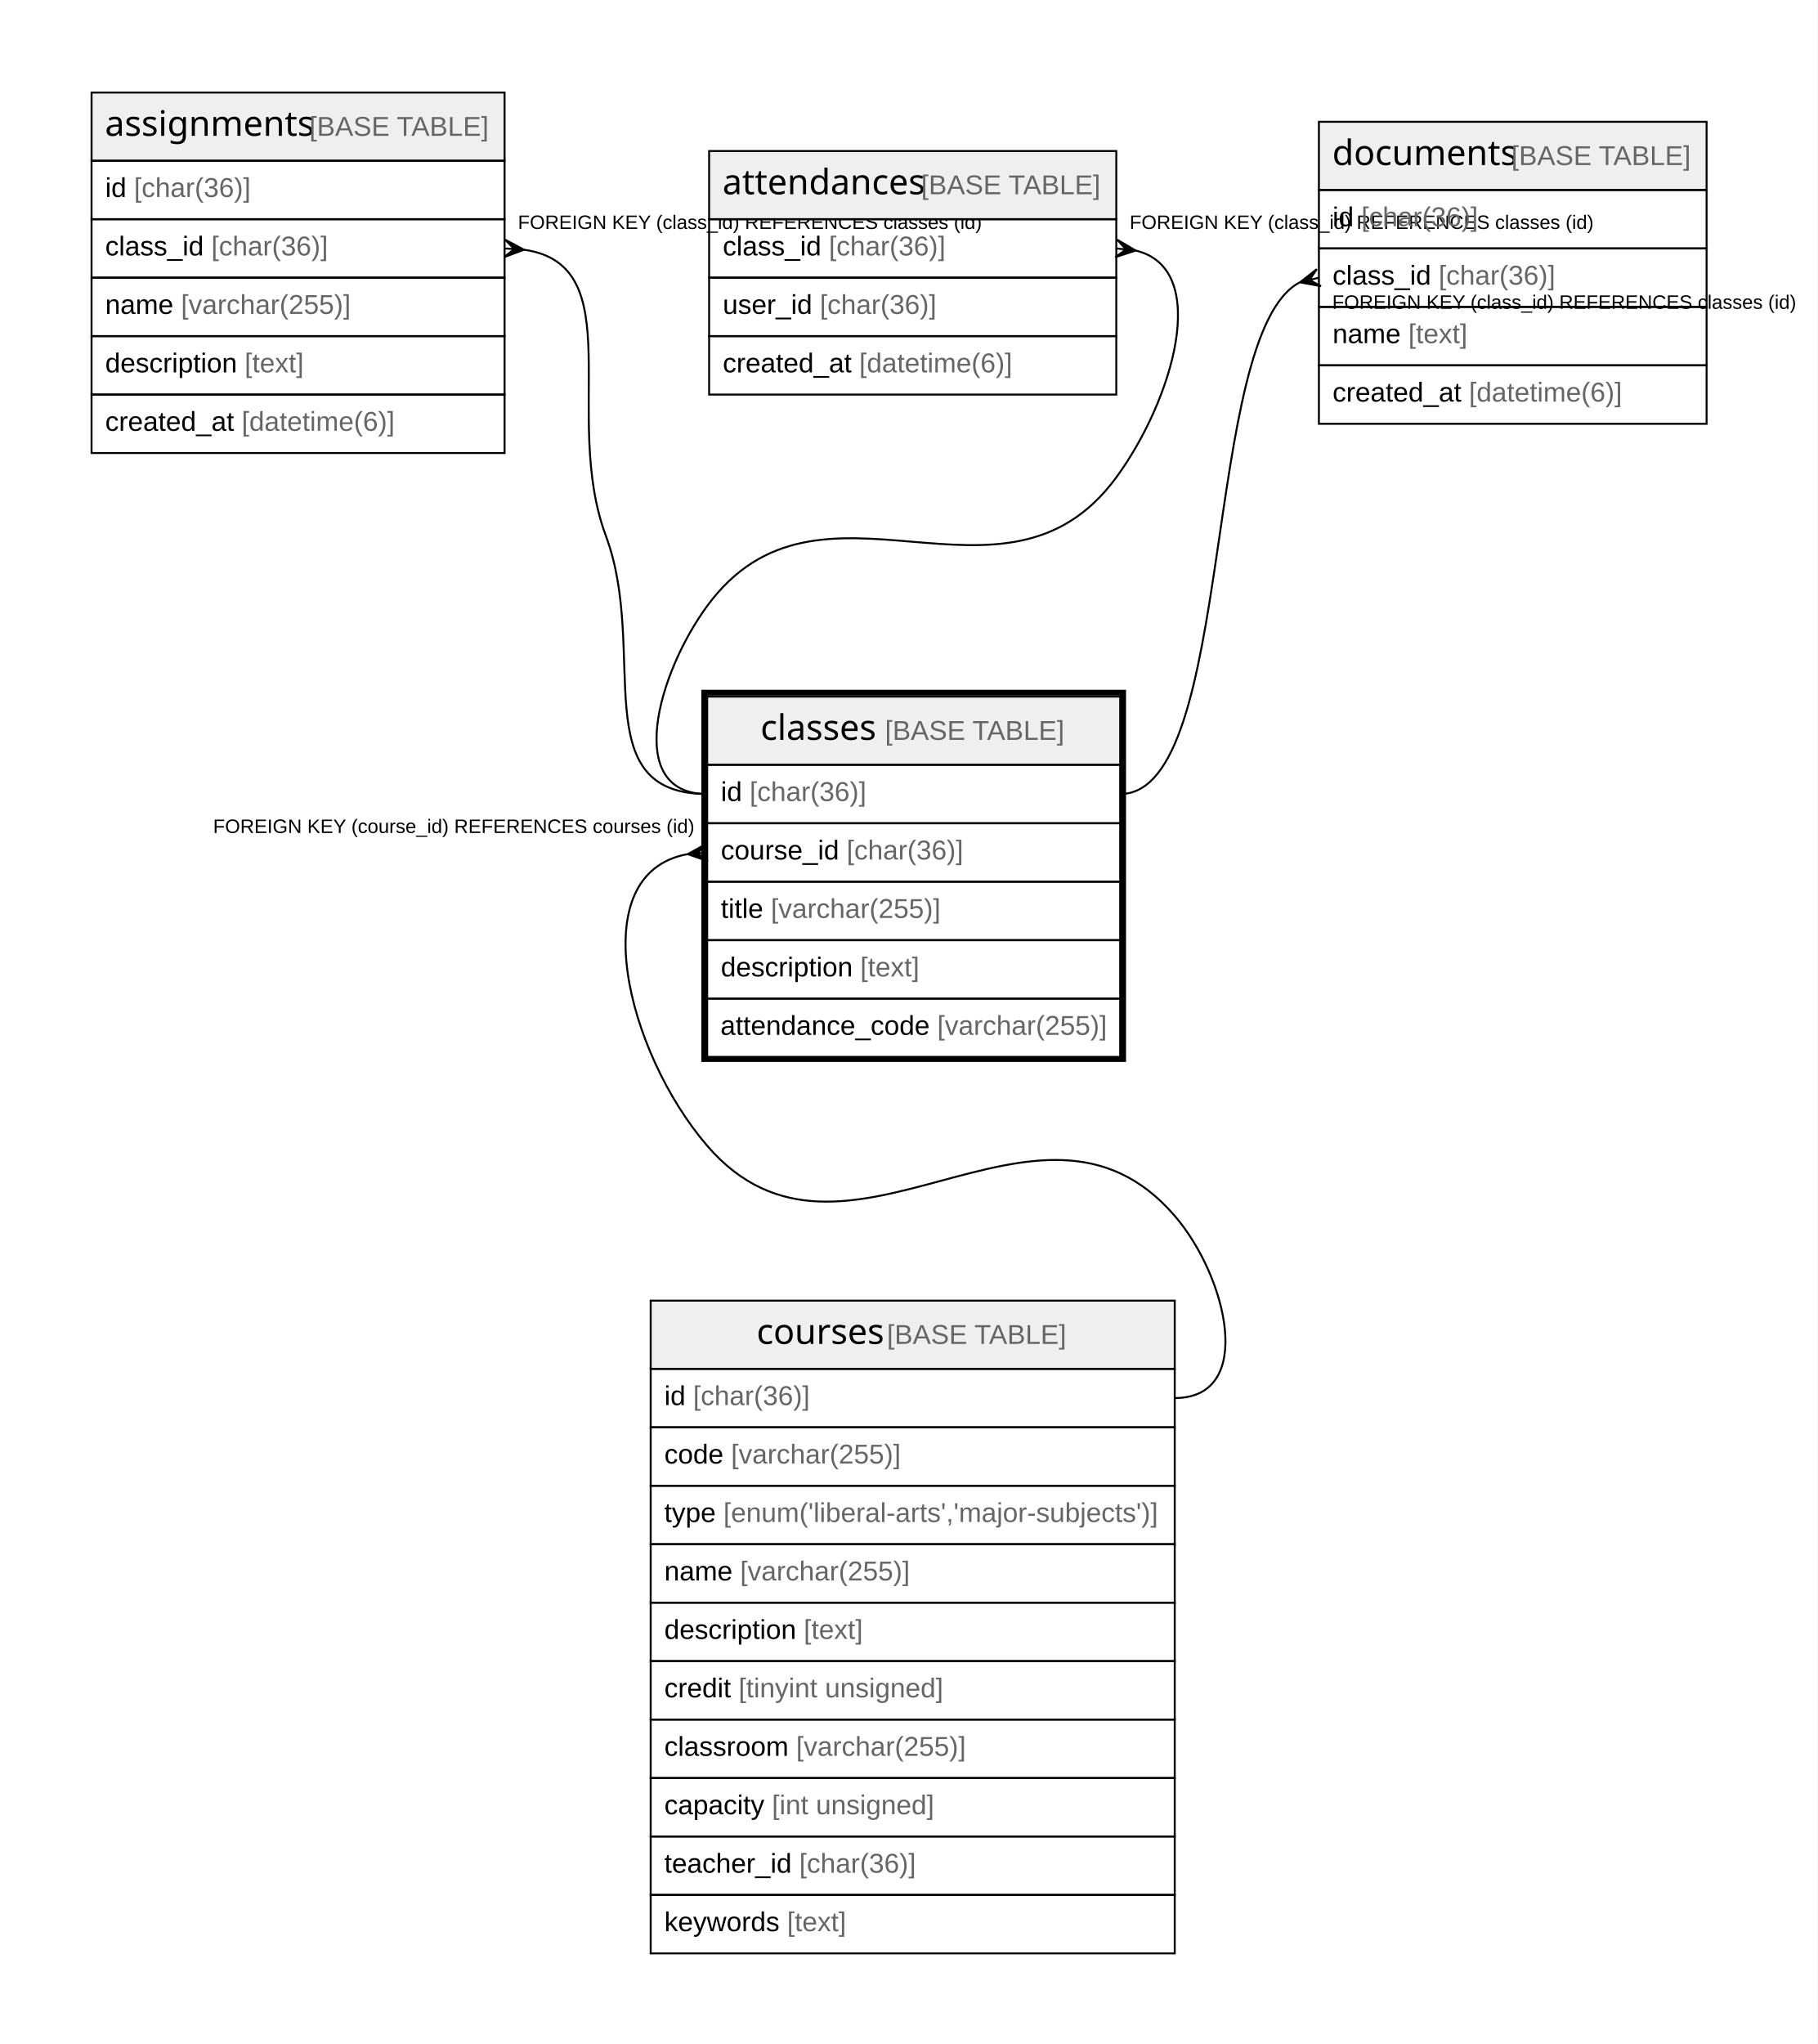
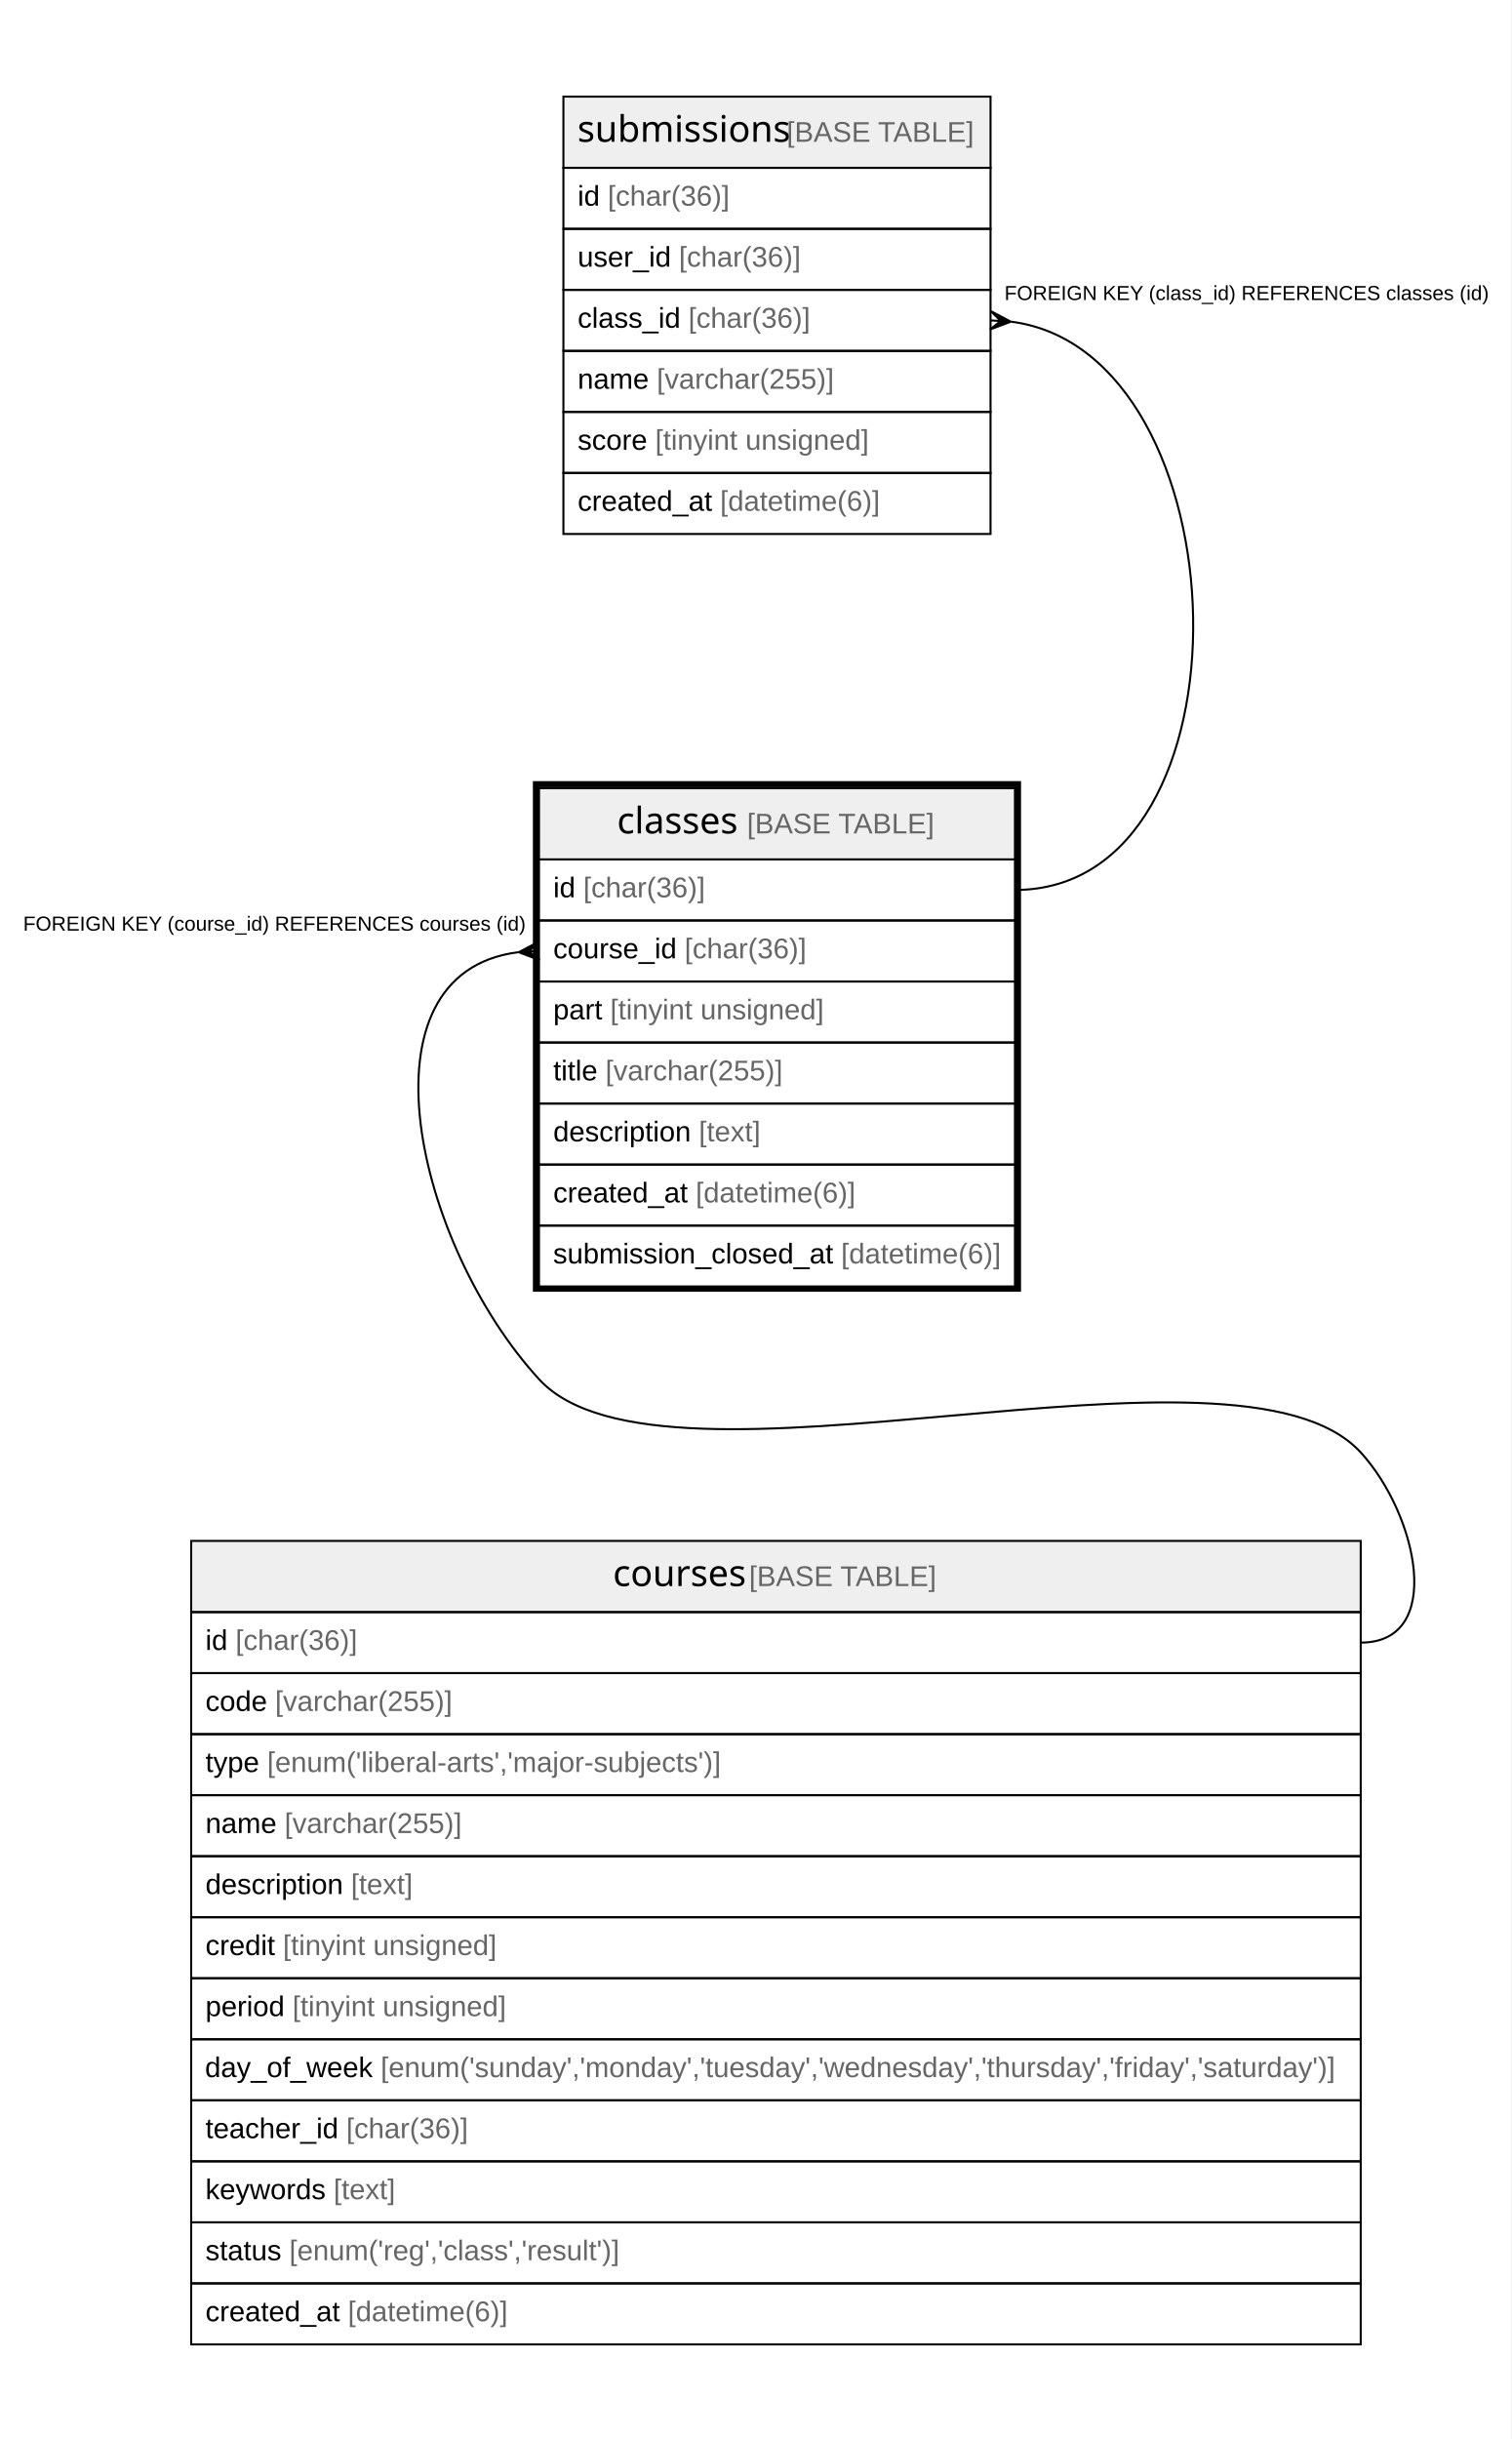
- <svg xmlns="http://www.w3.org/2000/svg" width="933pt" height="1049pt" viewBox="0.00 0.00 933.00 1049.00">
-   <g id="graph0" class="graph" transform="scale(1 1) rotate(0) translate(4 1045)">
-     <polygon fill="#ffffff" stroke="transparent" points="-4,4 -4,-1045 929,-1045 929,4 -4,4" />
+ <svg xmlns="http://www.w3.org/2000/svg" width="743pt" height="1199pt" viewBox="0.00 0.00 743.00 1199.00">
+   <g id="graph0" class="graph" transform="scale(1 1) rotate(0) translate(4 1195)">
+     <polygon fill="#ffffff" stroke="transparent" points="-4,4 -4,-1195 739,-1195 739,4 -4,4" />
    <g id="node1" class="node">
-       <polygon fill="#efefef" stroke="transparent" points="359,-652.5 359,-687.5 571,-687.5 571,-652.5 359,-652.5" />
-       <polygon fill="none" stroke="#000000" points="359,-652.5 359,-687.5 571,-687.5 571,-652.5 359,-652.5" />
-       <text text-anchor="start" x="386.37" y="-665.3" font-family="Arial Bold" font-size="18.00" fill="#000000">classes</text>
-       <text text-anchor="start" x="446.376" y="-665.3" font-family="Arial" font-size="14.00" fill="#000000"> </text>
-       <text text-anchor="start" x="450.267" y="-665.3" font-family="Arial" font-size="14.00" fill="#666666">[BASE TABLE]</text>
-       <polygon fill="none" stroke="#000000" points="359,-622.5 359,-652.5 571,-652.5 571,-622.5 359,-622.5" />
-       <text text-anchor="start" x="366" y="-633.9" font-family="Arial" font-size="14.00" fill="#000000">id </text>
-       <text text-anchor="start" x="380.78" y="-633.9" font-family="Arial" font-size="14.00" fill="#666666">[char(36)]</text>
-       <polygon fill="none" stroke="#000000" points="359,-592.5 359,-622.5 571,-622.5 571,-592.5 359,-592.5" />
-       <text text-anchor="start" x="366" y="-603.9" font-family="Arial" font-size="14.00" fill="#000000">course_id </text>
-       <text text-anchor="start" x="430.571" y="-603.9" font-family="Arial" font-size="14.00" fill="#666666">[char(36)]</text>
-       <polygon fill="none" stroke="#000000" points="359,-562.5 359,-592.5 571,-592.5 571,-562.5 359,-562.5" />
-       <text text-anchor="start" x="366" y="-573.9" font-family="Arial" font-size="14.00" fill="#000000">title </text>
-       <text text-anchor="start" x="391.668" y="-573.9" font-family="Arial" font-size="14.00" fill="#666666">[varchar(255)]</text>
-       <polygon fill="none" stroke="#000000" points="359,-532.5 359,-562.5 571,-562.5 571,-532.5 359,-532.5" />
-       <text text-anchor="start" x="366" y="-543.9" font-family="Arial" font-size="14.00" fill="#000000">description </text>
-       <text text-anchor="start" x="437.568" y="-543.9" font-family="Arial" font-size="14.00" fill="#666666">[text]</text>
-       <polygon fill="none" stroke="#000000" points="359,-502.5 359,-532.5 571,-532.5 571,-502.5 359,-502.5" />
-       <text text-anchor="start" x="365.8" y="-513.9" font-family="Arial" font-size="14.00" fill="#000000">attendance_code </text>
-       <text text-anchor="start" x="477.081" y="-513.9" font-family="Arial" font-size="14.00" fill="#666666">[varchar(255)]</text>
-       <polygon fill="none" stroke="#000000" stroke-width="3" points="357.5,-501.5 357.5,-689.5 572.5,-689.5 572.5,-501.5 357.5,-501.5" />
+       <polygon fill="#efefef" stroke="transparent" points="261,-772.5 261,-807.5 495,-807.5 495,-772.5 261,-772.5" />
+       <polygon fill="none" stroke="#000000" points="261,-772.5 261,-807.5 495,-807.5 495,-772.5 261,-772.5" />
+       <text text-anchor="start" x="299.37" y="-785.3" font-family="Arial Bold" font-size="18.00" fill="#000000">classes</text>
+       <text text-anchor="start" x="359.376" y="-785.3" font-family="Arial" font-size="14.00" fill="#000000"> </text>
+       <text text-anchor="start" x="363.267" y="-785.3" font-family="Arial" font-size="14.00" fill="#666666">[BASE TABLE]</text>
+       <polygon fill="none" stroke="#000000" points="261,-742.5 261,-772.5 495,-772.5 495,-742.5 261,-742.5" />
+       <text text-anchor="start" x="268" y="-753.9" font-family="Arial" font-size="14.00" fill="#000000">id </text>
+       <text text-anchor="start" x="282.78" y="-753.9" font-family="Arial" font-size="14.00" fill="#666666">[char(36)]</text>
+       <polygon fill="none" stroke="#000000" points="261,-712.5 261,-742.5 495,-742.5 495,-712.5 261,-712.5" />
+       <text text-anchor="start" x="268" y="-723.9" font-family="Arial" font-size="14.00" fill="#000000">course_id </text>
+       <text text-anchor="start" x="332.571" y="-723.9" font-family="Arial" font-size="14.00" fill="#666666">[char(36)]</text>
+       <polygon fill="none" stroke="#000000" points="261,-682.5 261,-712.5 495,-712.5 495,-682.5 261,-682.5" />
+       <text text-anchor="start" x="268" y="-693.9" font-family="Arial" font-size="14.00" fill="#000000">part </text>
+       <text text-anchor="start" x="296.007" y="-693.9" font-family="Arial" font-size="14.00" fill="#666666">[tinyint unsigned]</text>
+       <polygon fill="none" stroke="#000000" points="261,-652.5 261,-682.5 495,-682.5 495,-652.5 261,-652.5" />
+       <text text-anchor="start" x="268" y="-663.9" font-family="Arial" font-size="14.00" fill="#000000">title </text>
+       <text text-anchor="start" x="293.668" y="-663.9" font-family="Arial" font-size="14.00" fill="#666666">[varchar(255)]</text>
+       <polygon fill="none" stroke="#000000" points="261,-622.5 261,-652.5 495,-652.5 495,-622.5 261,-622.5" />
+       <text text-anchor="start" x="268" y="-633.9" font-family="Arial" font-size="14.00" fill="#000000">description </text>
+       <text text-anchor="start" x="339.568" y="-633.9" font-family="Arial" font-size="14.00" fill="#666666">[text]</text>
+       <polygon fill="none" stroke="#000000" points="261,-592.5 261,-622.5 495,-622.5 495,-592.5 261,-592.5" />
+       <text text-anchor="start" x="268" y="-603.9" font-family="Arial" font-size="14.00" fill="#000000">created_at </text>
+       <text text-anchor="start" x="338.028" y="-603.9" font-family="Arial" font-size="14.00" fill="#666666">[datetime(6)]</text>
+       <polygon fill="none" stroke="#000000" points="261,-562.5 261,-592.5 495,-592.5 495,-562.5 261,-562.5" />
+       <text text-anchor="start" x="267.924" y="-573.9" font-family="Arial" font-size="14.00" fill="#000000">submission_closed_at </text>
+       <text text-anchor="start" x="409.512" y="-573.9" font-family="Arial" font-size="14.00" fill="#666666">[datetime(6)]</text>
+       <polygon fill="none" stroke="#000000" stroke-width="3" points="259.5,-561.5 259.5,-809.5 496.5,-809.5 496.5,-561.5 259.5,-561.5" />
    </g>
-     <g id="node5" class="node">
-       <polygon fill="#efefef" stroke="transparent" points="330,-342.5 330,-377.5 599,-377.5 599,-342.5 330,-342.5" />
-       <polygon fill="none" stroke="#000000" points="330,-342.5 330,-377.5 599,-377.5 599,-342.5 330,-342.5" />
-       <text text-anchor="start" x="384.368" y="-355.3" font-family="Arial Bold" font-size="18.00" fill="#000000">courses</text>
-       <text text-anchor="start" x="447.378" y="-355.3" font-family="Arial" font-size="14.00" fill="#000000"> </text>
-       <text text-anchor="start" x="451.269" y="-355.3" font-family="Arial" font-size="14.00" fill="#666666">[BASE TABLE]</text>
-       <polygon fill="none" stroke="#000000" points="330,-312.5 330,-342.5 599,-342.5 599,-312.5 330,-312.5" />
-       <text text-anchor="start" x="337" y="-323.9" font-family="Arial" font-size="14.00" fill="#000000">id </text>
-       <text text-anchor="start" x="351.78" y="-323.9" font-family="Arial" font-size="14.00" fill="#666666">[char(36)]</text>
-       <polygon fill="none" stroke="#000000" points="330,-282.5 330,-312.5 599,-312.5 599,-282.5 330,-282.5" />
-       <text text-anchor="start" x="337" y="-293.9" font-family="Arial" font-size="14.00" fill="#000000">code </text>
-       <text text-anchor="start" x="371.238" y="-293.9" font-family="Arial" font-size="14.00" fill="#666666">[varchar(255)]</text>
-       <polygon fill="none" stroke="#000000" points="330,-252.5 330,-282.5 599,-282.5 599,-252.5 330,-252.5" />
-       <text text-anchor="start" x="336.98" y="-263.9" font-family="Arial" font-size="14.00" fill="#000000">type </text>
-       <text text-anchor="start" x="367.327" y="-263.9" font-family="Arial" font-size="14.00" fill="#666666">[enum('liberal-arts','major-subjects')]</text>
-       <polygon fill="none" stroke="#000000" points="330,-222.5 330,-252.5 599,-252.5 599,-222.5 330,-222.5" />
-       <text text-anchor="start" x="337" y="-233.9" font-family="Arial" font-size="14.00" fill="#000000">name </text>
-       <text text-anchor="start" x="375.899" y="-233.9" font-family="Arial" font-size="14.00" fill="#666666">[varchar(255)]</text>
-       <polygon fill="none" stroke="#000000" points="330,-192.5 330,-222.5 599,-222.5 599,-192.5 330,-192.5" />
-       <text text-anchor="start" x="337" y="-203.9" font-family="Arial" font-size="14.00" fill="#000000">description </text>
-       <text text-anchor="start" x="408.568" y="-203.9" font-family="Arial" font-size="14.00" fill="#666666">[text]</text>
-       <polygon fill="none" stroke="#000000" points="330,-162.5 330,-192.5 599,-192.5 599,-162.5 330,-162.5" />
-       <text text-anchor="start" x="337" y="-173.9" font-family="Arial" font-size="14.00" fill="#000000">credit </text>
-       <text text-anchor="start" x="375.114" y="-173.9" font-family="Arial" font-size="14.00" fill="#666666">[tinyint unsigned]</text>
-       <polygon fill="none" stroke="#000000" points="330,-132.5 330,-162.5 599,-162.5 599,-132.5 330,-132.5" />
-       <text text-anchor="start" x="337" y="-143.9" font-family="Arial" font-size="14.00" fill="#000000">classroom </text>
-       <text text-anchor="start" x="404.666" y="-143.9" font-family="Arial" font-size="14.00" fill="#666666">[varchar(255)]</text>
-       <polygon fill="none" stroke="#000000" points="330,-102.5 330,-132.5 599,-132.5 599,-102.5 330,-102.5" />
-       <text text-anchor="start" x="337" y="-113.9" font-family="Arial" font-size="14.00" fill="#000000">capacity </text>
-       <text text-anchor="start" x="392.236" y="-113.9" font-family="Arial" font-size="14.00" fill="#666666">[int unsigned]</text>
-       <polygon fill="none" stroke="#000000" points="330,-72.5 330,-102.5 599,-102.5 599,-72.5 330,-72.5" />
-       <text text-anchor="start" x="337" y="-83.9" font-family="Arial" font-size="14.00" fill="#000000">teacher_id </text>
-       <text text-anchor="start" x="406.244" y="-83.9" font-family="Arial" font-size="14.00" fill="#666666">[char(36)]</text>
-       <polygon fill="none" stroke="#000000" points="330,-42.5 330,-72.5 599,-72.5 599,-42.5 330,-42.5" />
-       <text text-anchor="start" x="337" y="-53.9" font-family="Arial" font-size="14.00" fill="#000000">keywords </text>
-       <text text-anchor="start" x="400.006" y="-53.9" font-family="Arial" font-size="14.00" fill="#666666">[text]</text>
+     <g id="node3" class="node">
+       <polygon fill="#efefef" stroke="transparent" points="90,-402.5 90,-437.5 665,-437.5 665,-402.5 90,-402.5" />
+       <polygon fill="none" stroke="#000000" points="90,-402.5 90,-437.5 665,-437.5 665,-402.5 90,-402.5" />
+       <text text-anchor="start" x="297.368" y="-415.3" font-family="Arial Bold" font-size="18.00" fill="#000000">courses</text>
+       <text text-anchor="start" x="360.378" y="-415.3" font-family="Arial" font-size="14.00" fill="#000000"> </text>
+       <text text-anchor="start" x="364.269" y="-415.3" font-family="Arial" font-size="14.00" fill="#666666">[BASE TABLE]</text>
+       <polygon fill="none" stroke="#000000" points="90,-372.5 90,-402.5 665,-402.5 665,-372.5 90,-372.5" />
+       <text text-anchor="start" x="97" y="-383.9" font-family="Arial" font-size="14.00" fill="#000000">id </text>
+       <text text-anchor="start" x="111.78" y="-383.9" font-family="Arial" font-size="14.00" fill="#666666">[char(36)]</text>
+       <polygon fill="none" stroke="#000000" points="90,-342.5 90,-372.5 665,-372.5 665,-342.5 90,-342.5" />
+       <text text-anchor="start" x="97" y="-353.9" font-family="Arial" font-size="14.00" fill="#000000">code </text>
+       <text text-anchor="start" x="131.238" y="-353.9" font-family="Arial" font-size="14.00" fill="#666666">[varchar(255)]</text>
+       <polygon fill="none" stroke="#000000" points="90,-312.5 90,-342.5 665,-342.5 665,-312.5 90,-312.5" />
+       <text text-anchor="start" x="97" y="-323.9" font-family="Arial" font-size="14.00" fill="#000000">type </text>
+       <text text-anchor="start" x="127.346" y="-323.9" font-family="Arial" font-size="14.00" fill="#666666">[enum('liberal-arts','major-subjects')]</text>
+       <polygon fill="none" stroke="#000000" points="90,-282.5 90,-312.5 665,-312.5 665,-282.5 90,-282.5" />
+       <text text-anchor="start" x="97" y="-293.9" font-family="Arial" font-size="14.00" fill="#000000">name </text>
+       <text text-anchor="start" x="135.899" y="-293.9" font-family="Arial" font-size="14.00" fill="#666666">[varchar(255)]</text>
+       <polygon fill="none" stroke="#000000" points="90,-252.5 90,-282.5 665,-282.5 665,-252.5 90,-252.5" />
+       <text text-anchor="start" x="97" y="-263.9" font-family="Arial" font-size="14.00" fill="#000000">description </text>
+       <text text-anchor="start" x="168.568" y="-263.9" font-family="Arial" font-size="14.00" fill="#666666">[text]</text>
+       <polygon fill="none" stroke="#000000" points="90,-222.5 90,-252.5 665,-252.5 665,-222.5 90,-222.5" />
+       <text text-anchor="start" x="97" y="-233.9" font-family="Arial" font-size="14.00" fill="#000000">credit </text>
+       <text text-anchor="start" x="135.114" y="-233.9" font-family="Arial" font-size="14.00" fill="#666666">[tinyint unsigned]</text>
+       <polygon fill="none" stroke="#000000" points="90,-192.5 90,-222.5 665,-222.5 665,-192.5 90,-192.5" />
+       <text text-anchor="start" x="97" y="-203.9" font-family="Arial" font-size="14.00" fill="#000000">period </text>
+       <text text-anchor="start" x="139.788" y="-203.9" font-family="Arial" font-size="14.00" fill="#666666">[tinyint unsigned]</text>
+       <polygon fill="none" stroke="#000000" points="90,-162.5 90,-192.5 665,-192.5 665,-162.5 90,-162.5" />
+       <text text-anchor="start" x="96.776" y="-173.9" font-family="Arial" font-size="14.00" fill="#000000">day_of_week </text>
+       <text text-anchor="start" x="183.142" y="-173.9" font-family="Arial" font-size="14.00" fill="#666666">[enum('sunday','monday','tuesday','wednesday','thursday','friday','saturday')]</text>
+       <polygon fill="none" stroke="#000000" points="90,-132.5 90,-162.5 665,-162.5 665,-132.5 90,-132.5" />
+       <text text-anchor="start" x="97" y="-143.9" font-family="Arial" font-size="14.00" fill="#000000">teacher_id </text>
+       <text text-anchor="start" x="166.244" y="-143.9" font-family="Arial" font-size="14.00" fill="#666666">[char(36)]</text>
+       <polygon fill="none" stroke="#000000" points="90,-102.5 90,-132.5 665,-132.5 665,-102.5 90,-102.5" />
+       <text text-anchor="start" x="97" y="-113.9" font-family="Arial" font-size="14.00" fill="#000000">keywords </text>
+       <text text-anchor="start" x="160.006" y="-113.9" font-family="Arial" font-size="14.00" fill="#666666">[text]</text>
+       <polygon fill="none" stroke="#000000" points="90,-72.5 90,-102.5 665,-102.5 665,-72.5 90,-72.5" />
+       <text text-anchor="start" x="97" y="-83.9" font-family="Arial" font-size="14.00" fill="#000000">status </text>
+       <text text-anchor="start" x="138.237" y="-83.9" font-family="Arial" font-size="14.00" fill="#666666">[enum('reg','class','result')]</text>
+       <polygon fill="none" stroke="#000000" points="90,-42.5 90,-72.5 665,-72.5 665,-42.5 90,-42.5" />
+       <text text-anchor="start" x="97" y="-53.9" font-family="Arial" font-size="14.00" fill="#000000">created_at </text>
+       <text text-anchor="start" x="167.028" y="-53.9" font-family="Arial" font-size="14.00" fill="#666666">[datetime(6)]</text>
    </g>
-     <g id="edge4" class="edge">
-       <path fill="none" stroke="#000000" d="M348.823,-606.629C294.714,-596.73 317.738,-504.913 359,-457 429.385,-375.27 528.615,-502.73 599,-421 626.117,-389.512 640.556,-327.5 599,-327.5" />
-       <polygon fill="#000000" stroke="#000000" points="349.036,-606.647 358.616,-611.984 354.018,-607.073 359,-607.5 359,-607.5 359,-607.5 354.018,-607.073 359.384,-603.016 349.036,-606.647 349.036,-606.647" />
-       <text text-anchor="start" x="105.386" y="-617.5" font-family="Arial" font-size="10.00" fill="#000000">FOREIGN KEY (course_id) REFERENCES courses (id)</text>
+     <g id="edge2" class="edge">
+       <path fill="none" stroke="#000000" d="M250.599,-726.865C169.87,-716.558 200.317,-583.331 261,-517 321.84,-450.498 604.16,-547.502 665,-481 693.05,-450.339 706.556,-387.5 665,-387.5" />
+       <polygon fill="#000000" stroke="#000000" points="251.019,-726.891 260.726,-731.992 256.009,-727.195 261,-727.5 261,-727.5 261,-727.5 256.009,-727.195 261.274,-723.008 251.019,-726.891 251.019,-726.891" />
+       <text text-anchor="start" x="7.386" y="-737.5" font-family="Arial" font-size="10.00" fill="#000000">FOREIGN KEY (course_id) REFERENCES courses (id)</text>
    </g>
    <g id="node2" class="node">
-       <polygon fill="#efefef" stroke="transparent" points="43,-962.5 43,-997.5 255,-997.5 255,-962.5 43,-962.5" />
-       <polygon fill="none" stroke="#000000" points="43,-962.5 43,-997.5 255,-997.5 255,-962.5 43,-962.5" />
-       <text text-anchor="start" x="49.863" y="-975.3" font-family="Arial Bold" font-size="18.00" fill="#000000">assignments</text>
-       <text text-anchor="start" x="150.883" y="-975.3" font-family="Arial" font-size="14.00" fill="#000000"> </text>
-       <text text-anchor="start" x="154.774" y="-975.3" font-family="Arial" font-size="14.00" fill="#666666">[BASE TABLE]</text>
-       <polygon fill="none" stroke="#000000" points="43,-932.5 43,-962.5 255,-962.5 255,-932.5 43,-932.5" />
-       <text text-anchor="start" x="50" y="-943.9" font-family="Arial" font-size="14.00" fill="#000000">id </text>
-       <text text-anchor="start" x="64.78" y="-943.9" font-family="Arial" font-size="14.00" fill="#666666">[char(36)]</text>
-       <polygon fill="none" stroke="#000000" points="43,-902.5 43,-932.5 255,-932.5 255,-902.5 43,-902.5" />
-       <text text-anchor="start" x="50" y="-913.9" font-family="Arial" font-size="14.00" fill="#000000">class_id </text>
-       <text text-anchor="start" x="104.452" y="-913.9" font-family="Arial" font-size="14.00" fill="#666666">[char(36)]</text>
-       <polygon fill="none" stroke="#000000" points="43,-872.5 43,-902.5 255,-902.5 255,-872.5 43,-872.5" />
-       <text text-anchor="start" x="50" y="-883.9" font-family="Arial" font-size="14.00" fill="#000000">name </text>
-       <text text-anchor="start" x="88.899" y="-883.9" font-family="Arial" font-size="14.00" fill="#666666">[varchar(255)]</text>
-       <polygon fill="none" stroke="#000000" points="43,-842.5 43,-872.5 255,-872.5 255,-842.5 43,-842.5" />
-       <text text-anchor="start" x="50" y="-853.9" font-family="Arial" font-size="14.00" fill="#000000">description </text>
-       <text text-anchor="start" x="121.568" y="-853.9" font-family="Arial" font-size="14.00" fill="#666666">[text]</text>
-       <polygon fill="none" stroke="#000000" points="43,-812.5 43,-842.5 255,-842.5 255,-812.5 43,-812.5" />
-       <text text-anchor="start" x="50" y="-823.9" font-family="Arial" font-size="14.00" fill="#000000">created_at </text>
-       <text text-anchor="start" x="120.028" y="-823.9" font-family="Arial" font-size="14.00" fill="#666666">[datetime(6)]</text>
+       <polygon fill="#efefef" stroke="transparent" points="273,-1112.5 273,-1147.5 483,-1147.5 483,-1112.5 273,-1112.5" />
+       <polygon fill="none" stroke="#000000" points="273,-1112.5 273,-1147.5 483,-1147.5 483,-1112.5 273,-1112.5" />
+       <text text-anchor="start" x="279.87" y="-1125.3" font-family="Arial Bold" font-size="18.00" fill="#000000">submissions</text>
+       <text text-anchor="start" x="378.876" y="-1125.3" font-family="Arial" font-size="14.00" fill="#000000"> </text>
+       <text text-anchor="start" x="382.766" y="-1125.3" font-family="Arial" font-size="14.00" fill="#666666">[BASE TABLE]</text>
+       <polygon fill="none" stroke="#000000" points="273,-1082.5 273,-1112.5 483,-1112.5 483,-1082.5 273,-1082.5" />
+       <text text-anchor="start" x="280" y="-1093.9" font-family="Arial" font-size="14.00" fill="#000000">id </text>
+       <text text-anchor="start" x="294.78" y="-1093.9" font-family="Arial" font-size="14.00" fill="#666666">[char(36)]</text>
+       <polygon fill="none" stroke="#000000" points="273,-1052.5 273,-1082.5 483,-1082.5 483,-1052.5 273,-1052.5" />
+       <text text-anchor="start" x="280" y="-1063.9" font-family="Arial" font-size="14.00" fill="#000000">user_id </text>
+       <text text-anchor="start" x="329.788" y="-1063.9" font-family="Arial" font-size="14.00" fill="#666666">[char(36)]</text>
+       <polygon fill="none" stroke="#000000" points="273,-1022.5 273,-1052.5 483,-1052.5 483,-1022.5 273,-1022.5" />
+       <text text-anchor="start" x="280" y="-1033.9" font-family="Arial" font-size="14.00" fill="#000000">class_id </text>
+       <text text-anchor="start" x="334.452" y="-1033.9" font-family="Arial" font-size="14.00" fill="#666666">[char(36)]</text>
+       <polygon fill="none" stroke="#000000" points="273,-992.5 273,-1022.5 483,-1022.5 483,-992.5 273,-992.5" />
+       <text text-anchor="start" x="280" y="-1003.9" font-family="Arial" font-size="14.00" fill="#000000">name </text>
+       <text text-anchor="start" x="318.899" y="-1003.9" font-family="Arial" font-size="14.00" fill="#666666">[varchar(255)]</text>
+       <polygon fill="none" stroke="#000000" points="273,-962.5 273,-992.5 483,-992.5 483,-962.5 273,-962.5" />
+       <text text-anchor="start" x="280" y="-973.9" font-family="Arial" font-size="14.00" fill="#000000">score </text>
+       <text text-anchor="start" x="318.116" y="-973.9" font-family="Arial" font-size="14.00" fill="#666666">[tinyint unsigned]</text>
+       <polygon fill="none" stroke="#000000" points="273,-932.5 273,-962.5 483,-962.5 483,-932.5 273,-932.5" />
+       <text text-anchor="start" x="280" y="-943.9" font-family="Arial" font-size="14.00" fill="#000000">created_at </text>
+       <text text-anchor="start" x="350.028" y="-943.9" font-family="Arial" font-size="14.00" fill="#666666">[datetime(6)]</text>
    </g>
    <g id="edge1" class="edge">
-       <path fill="none" stroke="#000000" d="M265.094,-916.827C320.289,-908.861 284.023,-831.705 307,-770 329.076,-710.715 295.738,-637.5 359,-637.5" />
-       <polygon fill="#000000" stroke="#000000" points="264.978,-916.835 254.701,-913.01 259.989,-917.168 255,-917.5 255,-917.5 255,-917.5 259.989,-917.168 255.299,-921.99 264.978,-916.835 264.978,-916.835" />
-       <text text-anchor="start" x="261.834" y="-927.5" font-family="Arial" font-size="10.00" fill="#000000">FOREIGN KEY (class_id) REFERENCES classes (id)</text>
-     </g>
-     <g id="node3" class="node">
-       <polygon fill="#efefef" stroke="transparent" points="360,-932.5 360,-967.5 569,-967.5 569,-932.5 360,-932.5" />
-       <polygon fill="none" stroke="#000000" points="360,-932.5 360,-967.5 569,-967.5 569,-932.5 360,-932.5" />
-       <text text-anchor="start" x="366.849" y="-945.3" font-family="Arial Bold" font-size="18.00" fill="#000000">attendances</text>
-       <text text-anchor="start" x="464.897" y="-945.3" font-family="Arial" font-size="14.00" fill="#000000"> </text>
-       <text text-anchor="start" x="468.788" y="-945.3" font-family="Arial" font-size="14.00" fill="#666666">[BASE TABLE]</text>
-       <polygon fill="none" stroke="#000000" points="360,-902.5 360,-932.5 569,-932.5 569,-902.5 360,-902.5" />
-       <text text-anchor="start" x="367" y="-913.9" font-family="Arial" font-size="14.00" fill="#000000">class_id </text>
-       <text text-anchor="start" x="421.452" y="-913.9" font-family="Arial" font-size="14.00" fill="#666666">[char(36)]</text>
-       <polygon fill="none" stroke="#000000" points="360,-872.5 360,-902.5 569,-902.5 569,-872.5 360,-872.5" />
-       <text text-anchor="start" x="367" y="-883.9" font-family="Arial" font-size="14.00" fill="#000000">user_id </text>
-       <text text-anchor="start" x="416.788" y="-883.9" font-family="Arial" font-size="14.00" fill="#666666">[char(36)]</text>
-       <polygon fill="none" stroke="#000000" points="360,-842.5 360,-872.5 569,-872.5 569,-842.5 360,-842.5" />
-       <text text-anchor="start" x="367" y="-853.9" font-family="Arial" font-size="14.00" fill="#000000">created_at </text>
-       <text text-anchor="start" x="437.028" y="-853.9" font-family="Arial" font-size="14.00" fill="#666666">[datetime(6)]</text>
-     </g>
-     <g id="edge2" class="edge">
-       <path fill="none" stroke="#000000" d="M578.947,-916.419C618.176,-907.062 597.726,-839.14 569,-800 511.113,-721.129 416.887,-812.871 359,-734 333.623,-699.424 316.111,-637.5 359,-637.5" />
-       <polygon fill="#000000" stroke="#000000" points="578.942,-916.42 568.514,-913.026 573.971,-916.96 569,-917.5 569,-917.5 569,-917.5 573.971,-916.96 569.486,-921.974 578.942,-916.42 578.942,-916.42" />
-       <text text-anchor="start" x="575.835" y="-927.5" font-family="Arial" font-size="10.00" fill="#000000">FOREIGN KEY (class_id) REFERENCES classes (id)</text>
-     </g>
-     <g id="node4" class="node">
-       <polygon fill="#efefef" stroke="transparent" points="673,-947.5 673,-982.5 872,-982.5 872,-947.5 673,-947.5" />
-       <polygon fill="none" stroke="#000000" points="673,-947.5 673,-982.5 872,-982.5 872,-947.5 673,-947.5" />
-       <text text-anchor="start" x="679.86" y="-960.3" font-family="Arial Bold" font-size="18.00" fill="#000000">documents</text>
-       <text text-anchor="start" x="767.886" y="-960.3" font-family="Arial" font-size="14.00" fill="#000000"> </text>
-       <text text-anchor="start" x="771.776" y="-960.3" font-family="Arial" font-size="14.00" fill="#666666">[BASE TABLE]</text>
-       <polygon fill="none" stroke="#000000" points="673,-917.5 673,-947.5 872,-947.5 872,-917.5 673,-917.5" />
-       <text text-anchor="start" x="680" y="-928.9" font-family="Arial" font-size="14.00" fill="#000000">id </text>
-       <text text-anchor="start" x="694.78" y="-928.9" font-family="Arial" font-size="14.00" fill="#666666">[char(36)]</text>
-       <polygon fill="none" stroke="#000000" points="673,-887.5 673,-917.5 872,-917.5 872,-887.5 673,-887.5" />
-       <text text-anchor="start" x="680" y="-898.9" font-family="Arial" font-size="14.00" fill="#000000">class_id </text>
-       <text text-anchor="start" x="734.452" y="-898.9" font-family="Arial" font-size="14.00" fill="#666666">[char(36)]</text>
-       <polygon fill="none" stroke="#000000" points="673,-857.5 673,-887.5 872,-887.5 872,-857.5 673,-857.5" />
-       <text text-anchor="start" x="680" y="-868.9" font-family="Arial" font-size="14.00" fill="#000000">name </text>
-       <text text-anchor="start" x="718.899" y="-868.9" font-family="Arial" font-size="14.00" fill="#666666">[text]</text>
-       <polygon fill="none" stroke="#000000" points="673,-827.5 673,-857.5 872,-857.5 872,-827.5 673,-827.5" />
-       <text text-anchor="start" x="680" y="-838.9" font-family="Arial" font-size="14.00" fill="#000000">created_at </text>
-       <text text-anchor="start" x="750.028" y="-838.9" font-family="Arial" font-size="14.00" fill="#666666">[datetime(6)]</text>
-     </g>
-     <g id="edge3" class="edge">
-       <path fill="none" stroke="#000000" d="M663.086,-900.046C612.361,-873.331 630.527,-637.5 571,-637.5" />
-       <polygon fill="#000000" stroke="#000000" points="663.293,-900.097 671.919,-906.868 668.146,-901.298 673,-902.5 673,-902.5 673,-902.5 668.146,-901.298 674.081,-898.132 663.293,-900.097 663.293,-900.097" />
-       <text text-anchor="start" x="679.835" y="-886.5" font-family="Arial" font-size="10.00" fill="#000000">FOREIGN KEY (class_id) REFERENCES classes (id)</text>
+       <path fill="none" stroke="#000000" d="M493.311,-1036.839C608.129,-1021.865 616.031,-757.5 495,-757.5" />
+       <polygon fill="#000000" stroke="#000000" points="492.979,-1036.86 482.712,-1033.009 487.99,-1037.18 483,-1037.5 483,-1037.5 483,-1037.5 487.99,-1037.18 483.288,-1041.991 492.979,-1036.86 492.979,-1036.86" />
+       <text text-anchor="start" x="489.834" y="-1047.5" font-family="Arial" font-size="10.00" fill="#000000">FOREIGN KEY (class_id) REFERENCES classes (id)</text>
    </g>
  </g>
</svg>
